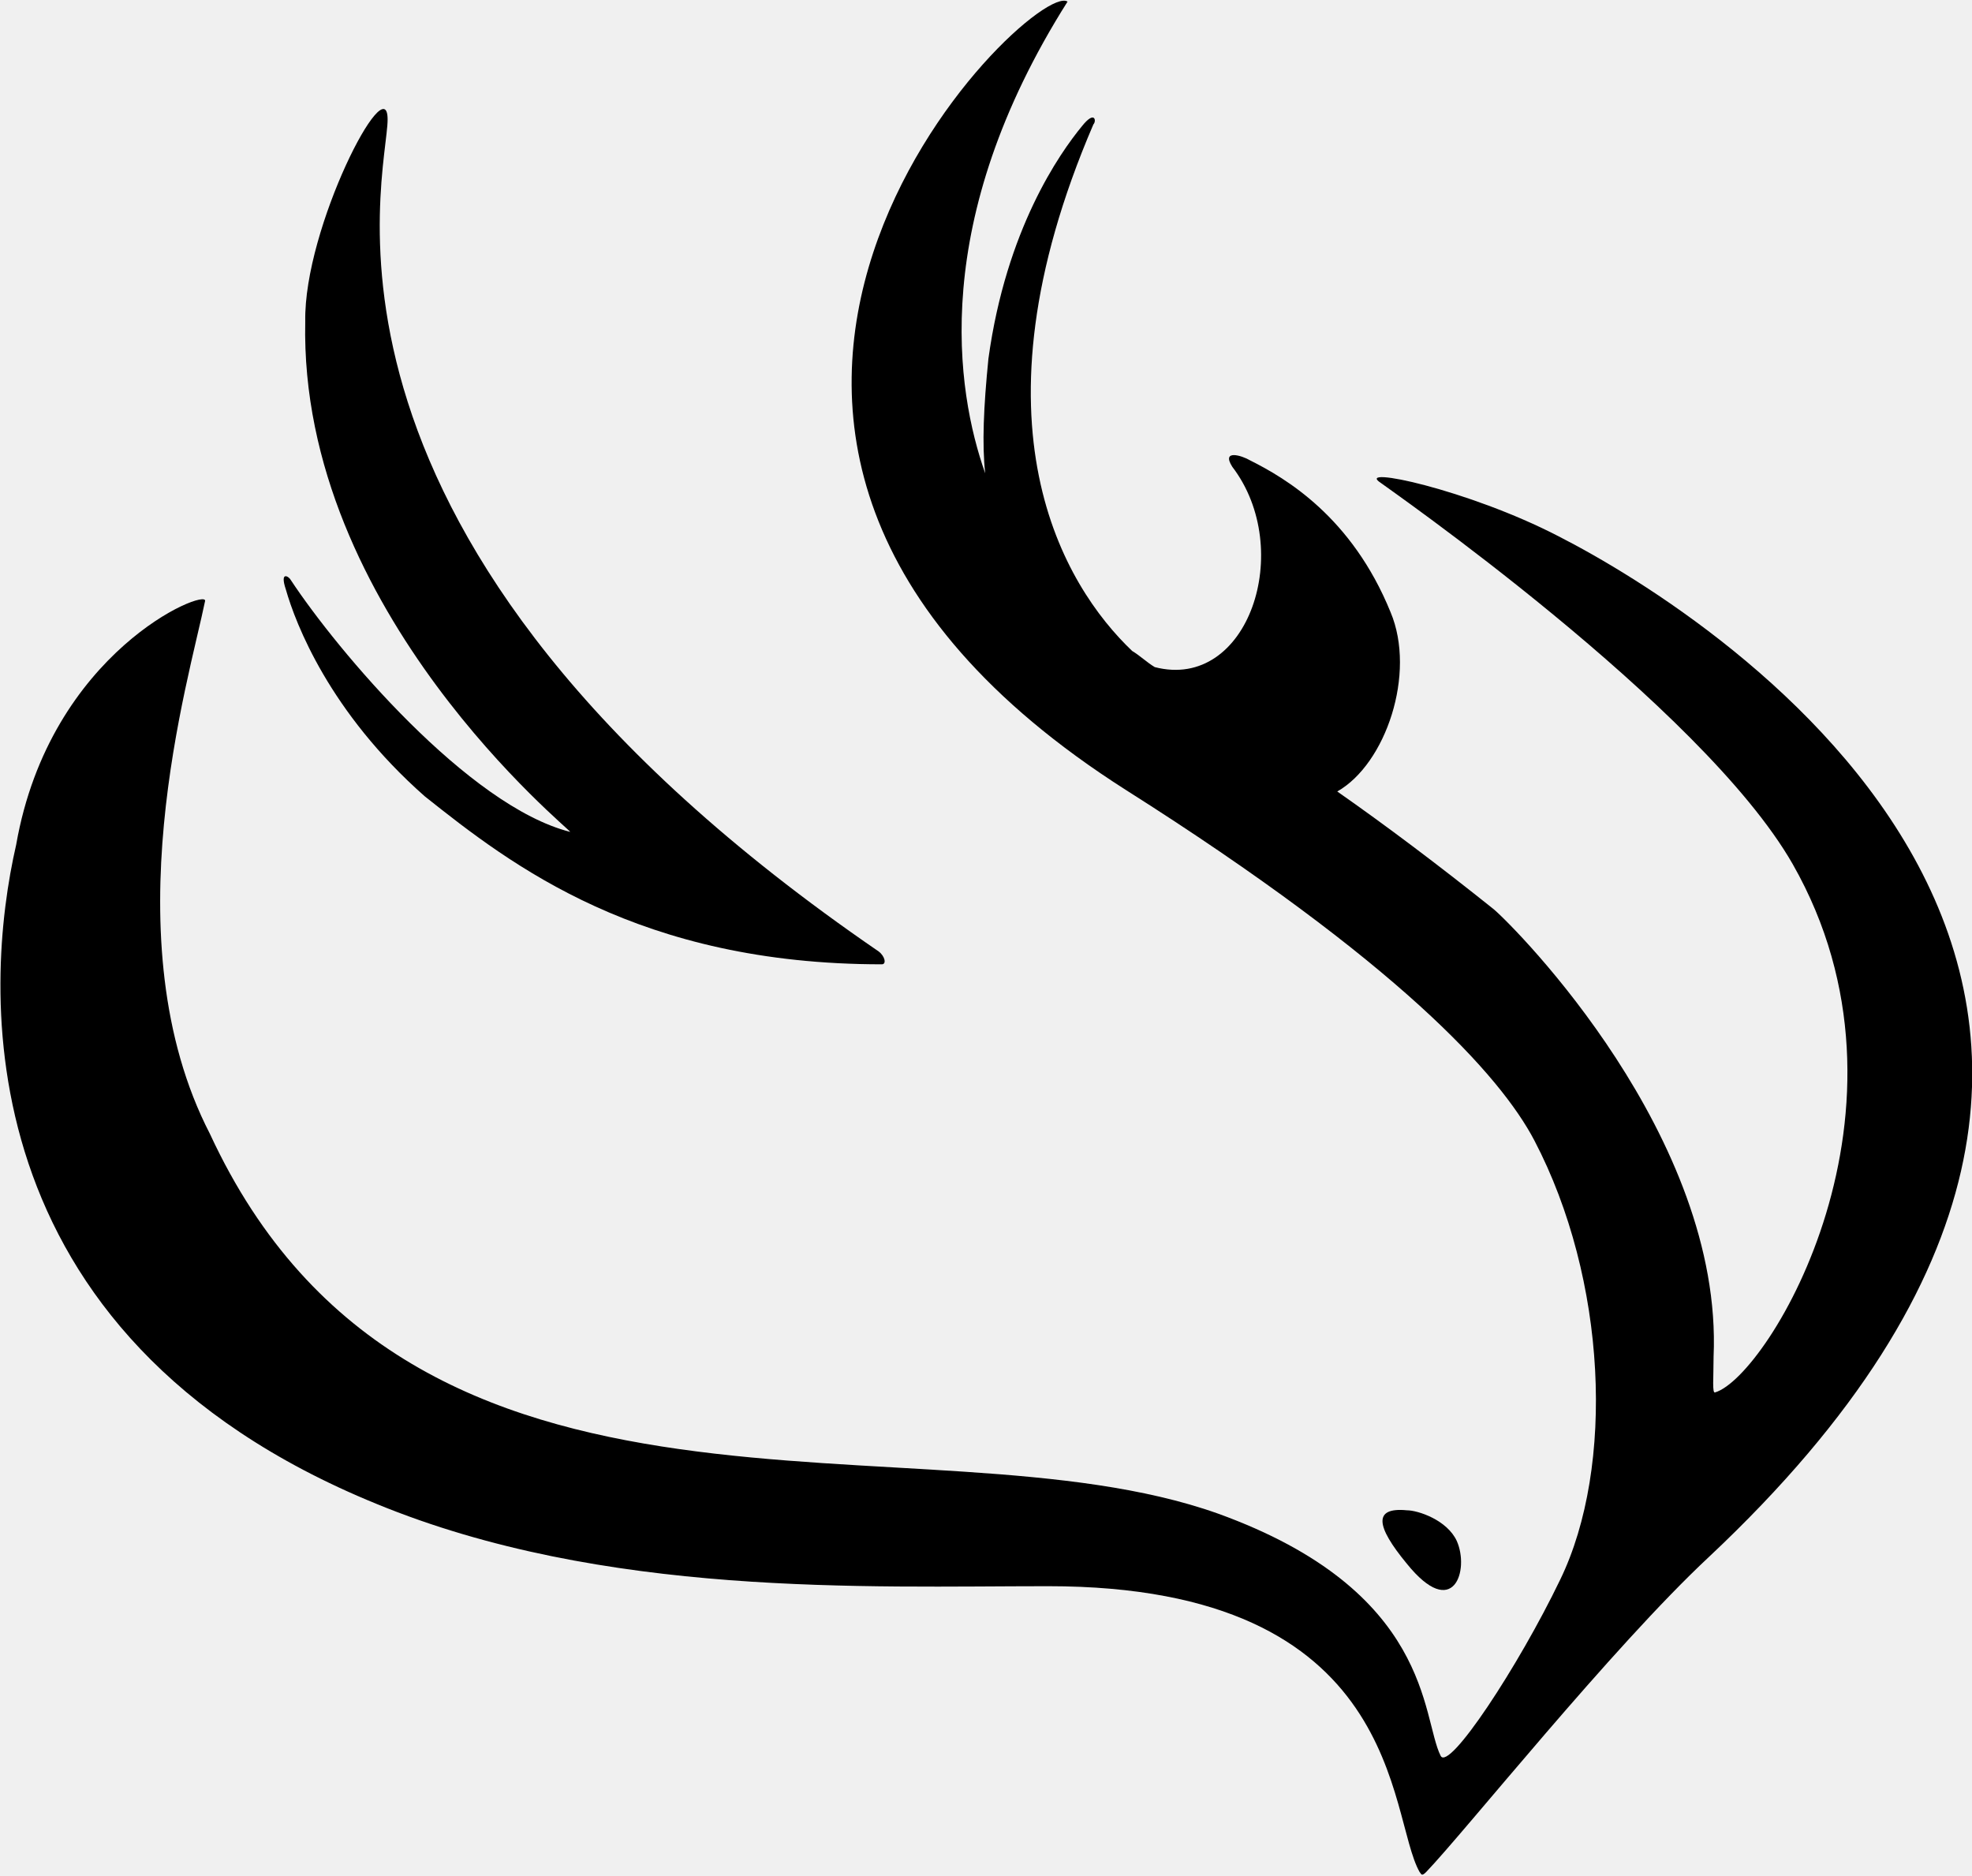
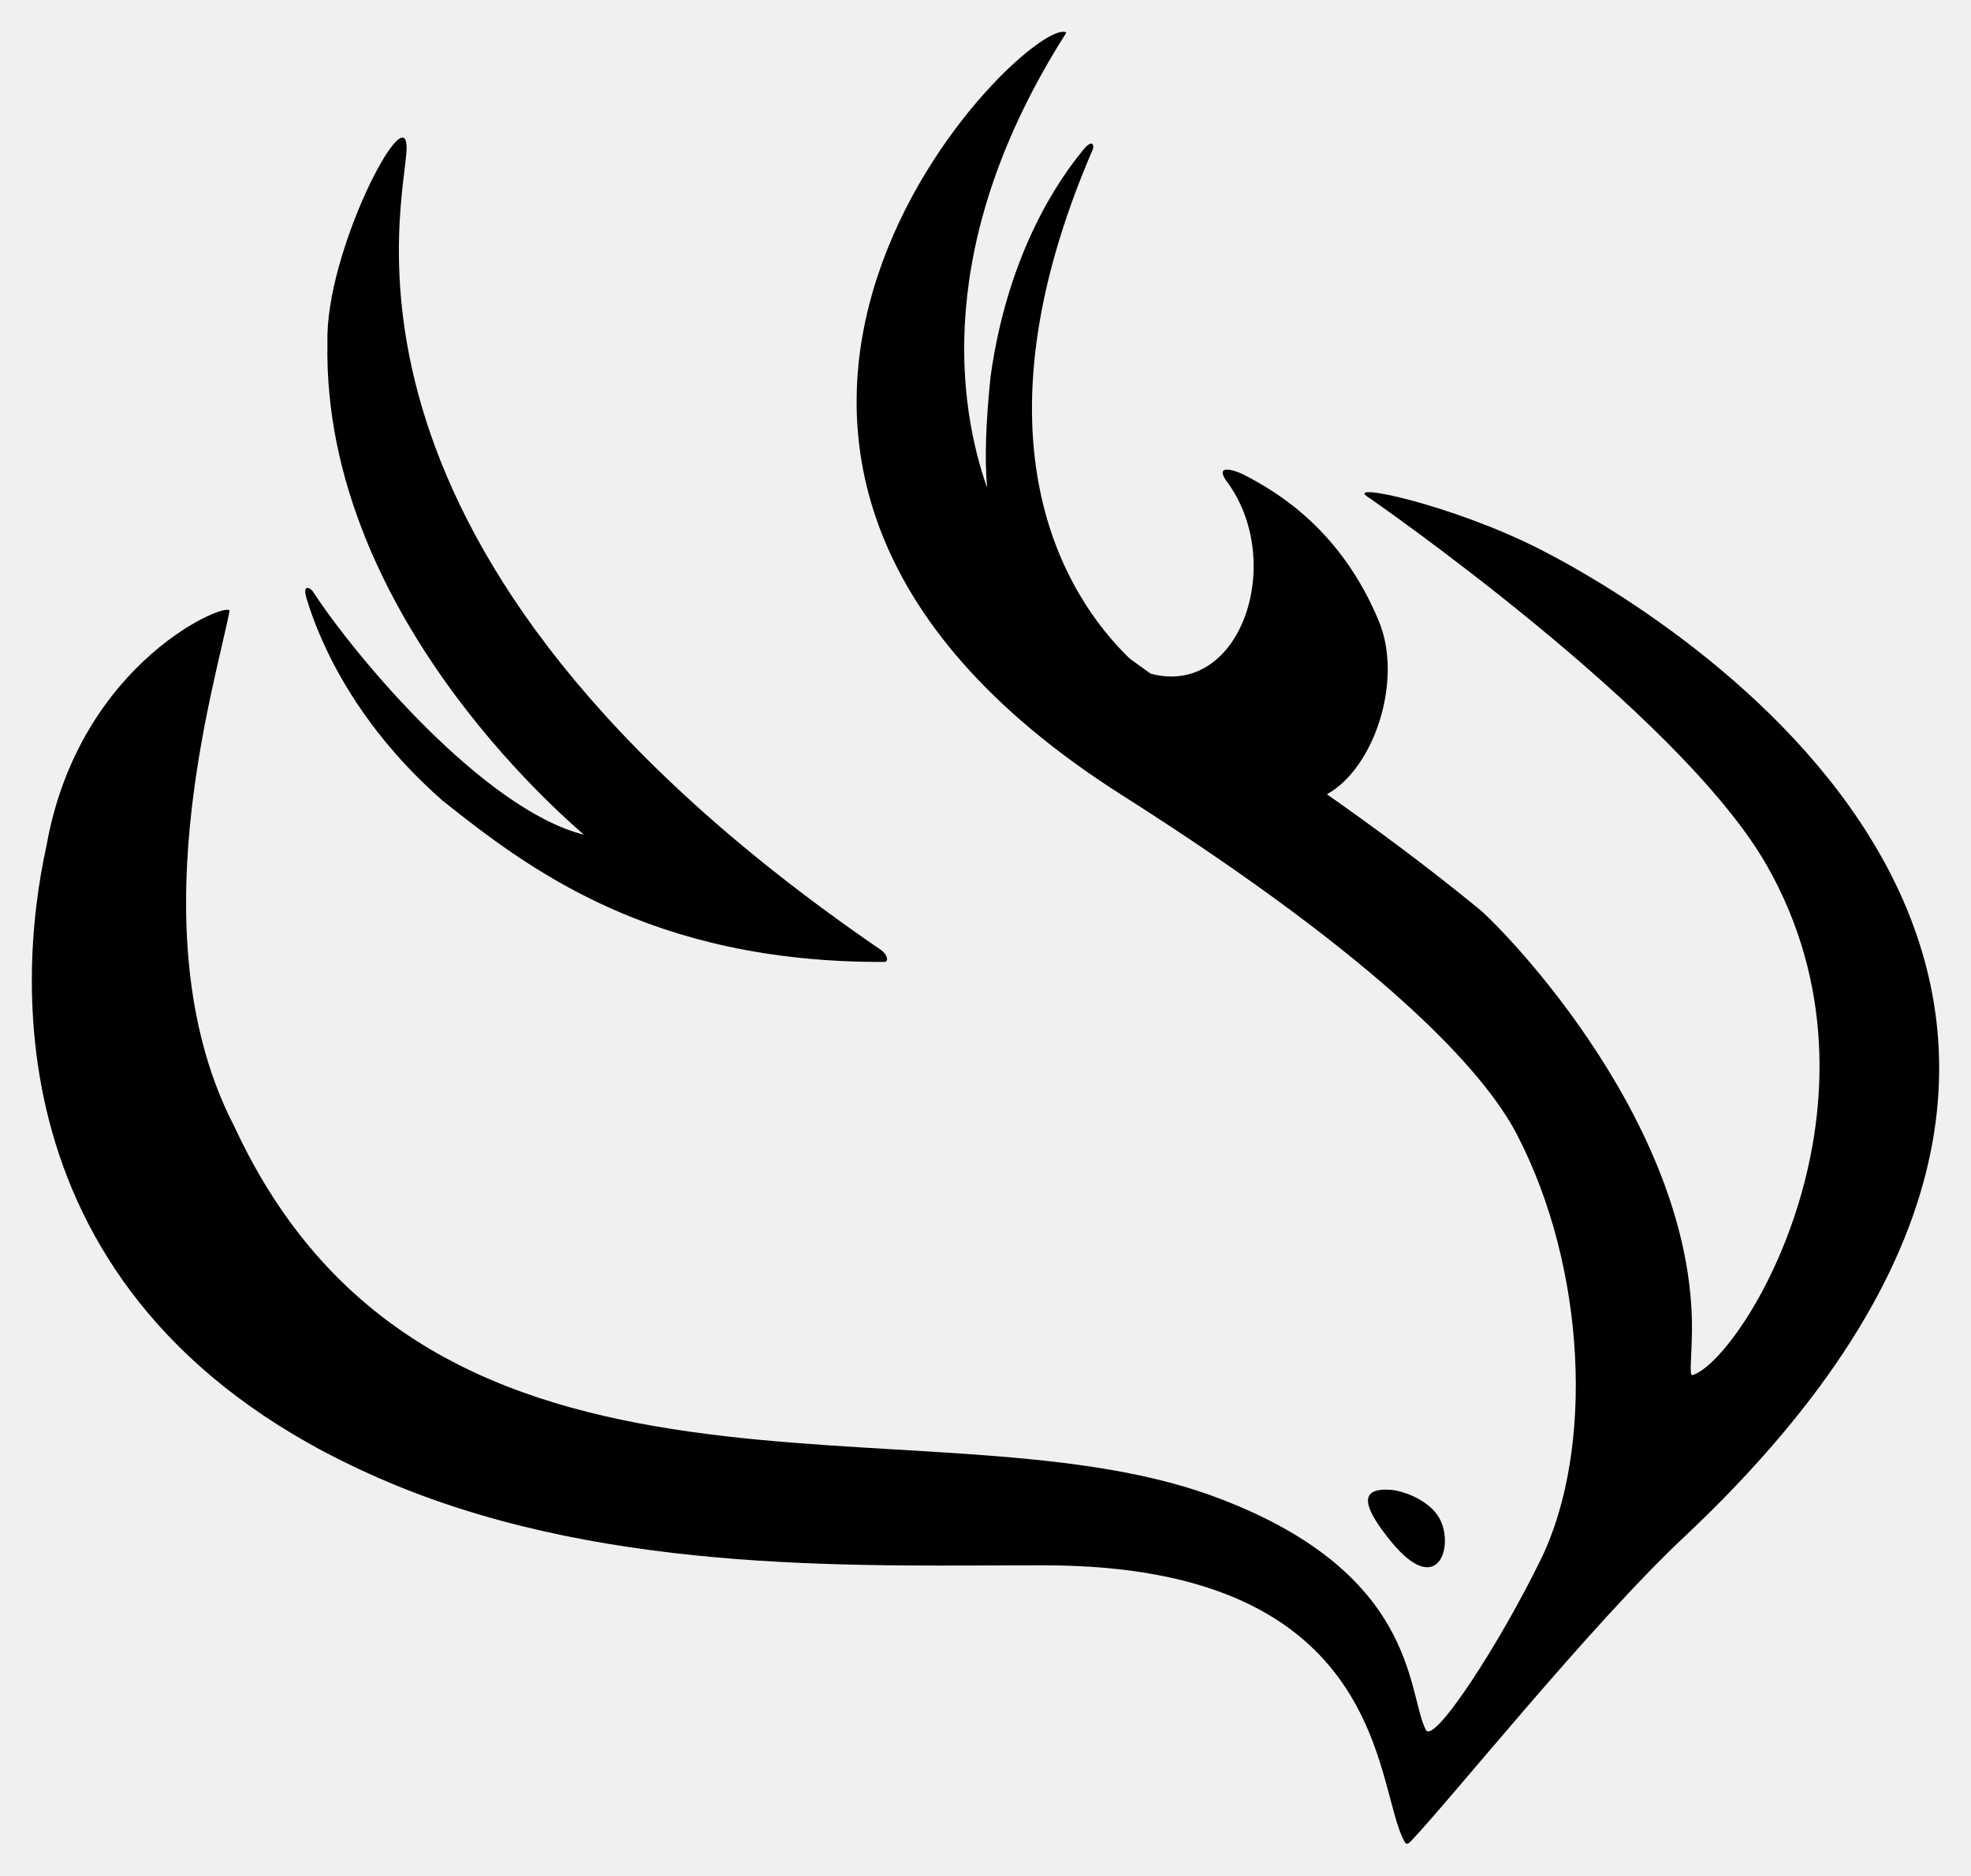
- <svg xmlns="http://www.w3.org/2000/svg" version="1.1" x="0px" y="0px" viewBox="0 0 122.1 116.1" style="enable-background:new 0 0 122.1 116.1;" xml:space="preserve">
+ <svg xmlns="http://www.w3.org/2000/svg" version="1.1" x="0px" y="0px" viewBox="0 0 1240 1180" style="enable-background:new 0 0 1240 1180;" xml:space="preserve">
  <style type="text/css">
- 	.st0{display:none;fill-rule:evenodd;clip-rule:evenodd;fill:#999999;}
- 	.st1{fill:#FFFFFF;}
+ 	.st0{display:none;}
+ 	.st1{display:inline;fill:#4D4D4D;}
+ 	.st2{fill:#FFFFFF;}
</style>
-   <g id="Background">
-     <rect x="0" y="0" class="st0" width="122.1" height="116.1" />
+   <g id="Background" class="st0">
+     <rect id="Background_Rectangle" class="st1" width="1240" height="1180" />
  </g>
  <g id="Layer_1">
    <g id="Bird-White">
-       <path id="Bird_eye_lg_00000093153663740680004260000012829700541056924342_" class="st1" d="M90.2,95.4c-0.6-1.3-2.4-1.9-3.1-1.9    c-2.1-0.2-1.9,1,0,3.3C90,100.4,91,97.2,90.2,95.4z" />
-       <path id="Bird2_00000122680924740017709740000011670148935974499456_" class="st1" d="M26.3,49.3c5.4,4.3,13.3,10.4,28.3,10.4    c0.3,0,0.2-0.5-0.2-0.8C17.2,33.4,24,10.9,24,7.4c0-3.3-5.2,6.7-5.1,12.5c-0.4,18,16.6,31.6,16.4,31.6C29,49.9,20.9,40.3,18,35.9    c-0.1-0.2-0.7-0.6-0.3,0.6C18.3,38.6,20.4,44.1,26.3,49.3z" />
-       <path id="Bird1_00000160154197706315064100000008316407788755345796_" class="st1" d="M96.5,33.2c-5.6-2.9-12.7-4.4-11-3.3    c0.1,0.1,19.9,13.8,25.5,23.6c8.6,15.1-1.5,31.7-4.8,32.7c-0.2,0.1-0.1-0.9-0.1-2.2c0.6-13.6-12.2-26.5-13.6-27.7    c-3.5-2.8-6.7-5.2-9.7-7.3c3-1.7,4.9-7.3,3.3-11.1c-2.4-5.9-6.5-8.3-8.7-9.4c-0.5-0.3-1.8-0.7-1.1,0.4c3.9,5.1,1,13.9-4.8,12.4    c-0.5-0.3-0.9-0.7-1.4-1c-4.2-4-10.4-14-2.4-32.6c0.2-0.2,0.1-0.9-0.7,0.1c-1.4,1.7-4.7,6.4-5.8,14.4c-0.3,3-0.4,5.3-0.2,7.1    c-1.8-5.1-3.5-15.6,5.1-29.2C63.9-1.4,35,26.8,69.7,48.9C86.6,59.6,92.9,66.6,95,70.6c4.5,8.6,5,20.2,1.6,27.2    c-2.6,5.4-6.9,11.9-7.4,10.9c-1.2-2.4-0.5-10.2-13.8-15C57.1,87.2,25.6,97.4,13,70.2c-6.2-12-1.3-28.1-0.3-33    c0.1-0.8-9.6,3.1-11.7,15.1C-1,61-2.4,82.6,23.3,93.1c14.1,5.8,30.3,5.1,41.6,5.1c22.1,0,21,14.2,23,17.7c0.1,0.1,0.1,0.3,0.4,0    c2.4-2.5,11.5-13.9,17.5-19.5C143,61.5,106.3,38.2,96.5,33.2z" />
+       <path id="Bird_eye_lg_00000093153663740680004260000012829700541056924342_" class="st2" d="M906.1,956.4    c-6.1-12.5-23.7-18.3-30.8-18.9c-20.6-1.6-18.4,10.1-0.4,32.2C904.1,1005.8,914.8,974,906.1,956.4z" />
+       <path id="Bird2_00000122680924740017709740000011670148935974499456_" class="st2" d="M278.3,503.7    c53.1,42.2,130.5,102.2,278,101.6c3.3,0,1.7-5.2-2.3-7.7C188.7,347.4,255.8,126.9,255.8,93c0-32.5-51.3,65.8-49.8,122.4    C202.4,392.5,369,525.7,367.2,525.2C305,509.4,225,415.3,196.7,372c-1.2-1.8-7.3-5.5-3.4,6C199.9,399.4,220.3,452.7,278.3,503.7z" />
+       <path id="Bird1_00000160154197706315064100000008316407788755345796_" class="st2" d="M968.8,345.6    c-55.2-28.1-125-43.1-107.7-32.5c1,0.6,195.5,135.2,250.4,231.4c84.5,148.3-15.2,310.8-46.7,320.8c-2,0.6-0.8-8.4-0.5-21.2    c5.5-133.7-119.6-260.6-133.9-272.2c-34.1-27.9-66-51.3-95.6-72.1c29.7-16.4,48-71.5,32.8-108.6c-23.8-57.8-64.2-81.8-85.3-92.6    c-5.4-2.7-18.1-6.8-11,3.7c38.1,50.2,9.7,136.9-47.4,121.6c-4.6-3.2-9-6.5-13.3-9.6c-40.9-39.6-101.8-137.5-23.4-319.6    c1.5-2.4,0.6-8.8-6.6,0.7c-13.9,17.1-46.4,62.7-57.4,141.4c-3,29-3.8,51.7-2.2,70.1c-17.5-49.8-34.8-153.6,49.9-286.4    c-22.3-13.9-306.3,263.1,34.9,479.8c165.8,105.3,227.8,174,248.4,213.3C998.1,798,1003,912.1,969.5,981    c-26,53.4-67.6,117.3-72.5,107.5c-12-23.7-4.6-100.3-135.4-147.6c-180-65-490.2,35.4-614.1-231.9    c-61.3-117.9-12.6-276.3-3.1-324.4c1.5-7.5-94.4,30.2-115.2,147.8c-19,86.1-32.6,298.3,219.5,402.1    c138.5,57,297.4,50.3,408.8,50.5c217,0.3,206.9,139.9,226.1,173.8c0.5,0.9,1.4,2.6,3.9-0.1c23.8-24.7,113.1-136.2,172.1-191.6    C1425,623.4,1065.1,394.7,968.8,345.6z" />
    </g>
    <g id="Bird-Black_00000091717733450531639020000017869034867852984510_">
-       <path id="Bird_eye_lg_00000039131896994232507890000004694423004760393111_" d="M90.2,95.4c-0.6-1.3-2.4-1.9-3.1-1.9    c-2.1-0.2-1.9,1,0,3.3C90,100.4,91,97.2,90.2,95.4z" />
-       <path id="Bird2_00000084507393046869779300000006471565033563898533_" d="M26.3,49.3c5.4,4.3,13.3,10.4,28.3,10.4    c0.3,0,0.2-0.5-0.2-0.8C17.2,33.4,24,10.9,24,7.4c0-3.3-5.2,6.7-5.1,12.5c-0.4,18,16.6,31.6,16.4,31.6C29,49.9,20.9,40.3,18,35.9    c-0.1-0.2-0.7-0.6-0.3,0.6C18.3,38.6,20.4,44.1,26.3,49.3z" />
-       <path id="Bird1_00000022533339734034142420000018055486367844263562_" d="M96.5,33.2c-5.6-2.9-12.7-4.4-11-3.3    c0.1,0.1,19.9,13.8,25.5,23.6c8.6,15.1-1.5,31.7-4.8,32.7c-0.2,0.1-0.1-0.9-0.1-2.2c0.6-13.6-12.2-26.5-13.6-27.7    c-3.5-2.8-6.7-5.2-9.7-7.3c3-1.7,4.9-7.3,3.3-11.1c-2.4-5.9-6.5-8.3-8.7-9.4c-0.5-0.3-1.8-0.7-1.1,0.4c3.9,5.1,1,13.9-4.8,12.4    c-0.5-0.3-0.9-0.7-1.4-1c-4.2-4-10.4-14-2.4-32.6c0.2-0.2,0.1-0.9-0.7,0.1c-1.4,1.7-4.7,6.4-5.8,14.4c-0.3,3-0.4,5.3-0.2,7.1    c-1.8-5.1-3.5-15.6,5.1-29.2C63.9-1.4,35,26.8,69.7,48.9C86.6,59.6,92.9,66.6,95,70.6c4.5,8.6,5,20.2,1.6,27.2    c-2.6,5.4-6.9,11.9-7.4,10.9c-1.2-2.4-0.5-10.2-13.8-15C57.1,87.2,25.6,97.4,13,70.2c-6.2-12-1.3-28.1-0.3-33    c0.1-0.8-9.6,3.1-11.7,15.1C-1,61-2.4,82.6,23.3,93.1c14.1,5.8,30.3,5.1,41.6,5.1c22.1,0,21,14.2,23,17.7c0.1,0.1,0.1,0.3,0.4,0    c2.4-2.5,11.5-13.9,17.5-19.5C143,61.5,106.3,38.2,96.5,33.2z" />
+       <path id="Bird_eye_lg_00000039131896994232507890000004694423004760393111_" d="M906.1,956.4c-6.1-12.5-23.7-18.3-30.8-18.9    c-20.6-1.6-18.4,10.1-0.4,32.2C904.1,1005.8,914.8,974,906.1,956.4z" />
+       <path id="Bird2_00000084507393046869779300000006471565033563898533_" d="M278.3,503.7c53.1,42.2,130.5,102.2,278,101.6    c3.3,0,1.7-5.2-2.3-7.7C188.7,347.4,255.8,126.9,255.8,93c0-32.5-51.3,65.8-49.8,122.4C202.4,392.5,369,525.7,367.2,525.2    C305,509.4,225,415.3,196.7,372c-1.2-1.8-7.3-5.5-3.4,6C199.9,399.4,220.3,452.7,278.3,503.7z" />
+       <path id="Bird1_00000022533339734034142420000018055486367844263562_" d="M968.8,345.6c-55.2-28.1-125-43.1-107.7-32.5    c1,0.6,195.5,135.2,250.4,231.4c84.5,148.3-15.2,310.8-46.7,320.8c-2,0.6-0.8-8.4-0.5-21.2c5.5-133.7-119.6-260.6-133.9-272.2    c-34.1-27.9-66-51.3-95.6-72.1c29.7-16.4,48-71.5,32.8-108.6c-23.8-57.8-64.2-81.8-85.3-92.6c-5.4-2.7-18.1-6.8-11,3.7    c38.1,50.2,9.7,136.9-47.4,121.6c-4.6-3.2-9-6.5-13.3-9.6c-40.9-39.6-101.8-137.5-23.4-319.6c1.5-2.4,0.6-8.8-6.6,0.7    c-13.9,17.1-46.4,62.7-57.4,141.4c-3,29-3.8,51.7-2.2,70.1c-17.5-49.8-34.8-153.6,49.9-286.4c-22.3-13.9-306.3,263.1,34.9,479.8    c165.8,105.3,227.8,174,248.4,213.3C998.1,798,1003,912.1,969.5,981c-26,53.4-67.6,117.3-72.5,107.5    c-12-23.7-4.6-100.3-135.4-147.6c-180-65-490.2,35.4-614.1-231.9c-61.3-117.9-12.6-276.3-3.1-324.4c1.5-7.5-94.4,30.2-115.2,147.8    c-19,86.1-32.6,298.3,219.5,402.1c138.5,57,297.4,50.3,408.8,50.5c217,0.3,206.9,139.9,226.1,173.8c0.5,0.9,1.4,2.6,3.9-0.1    c23.8-24.7,113.1-136.2,172.1-191.6C1425,623.4,1065.1,394.7,968.8,345.6z" />
    </g>
  </g>
</svg>
